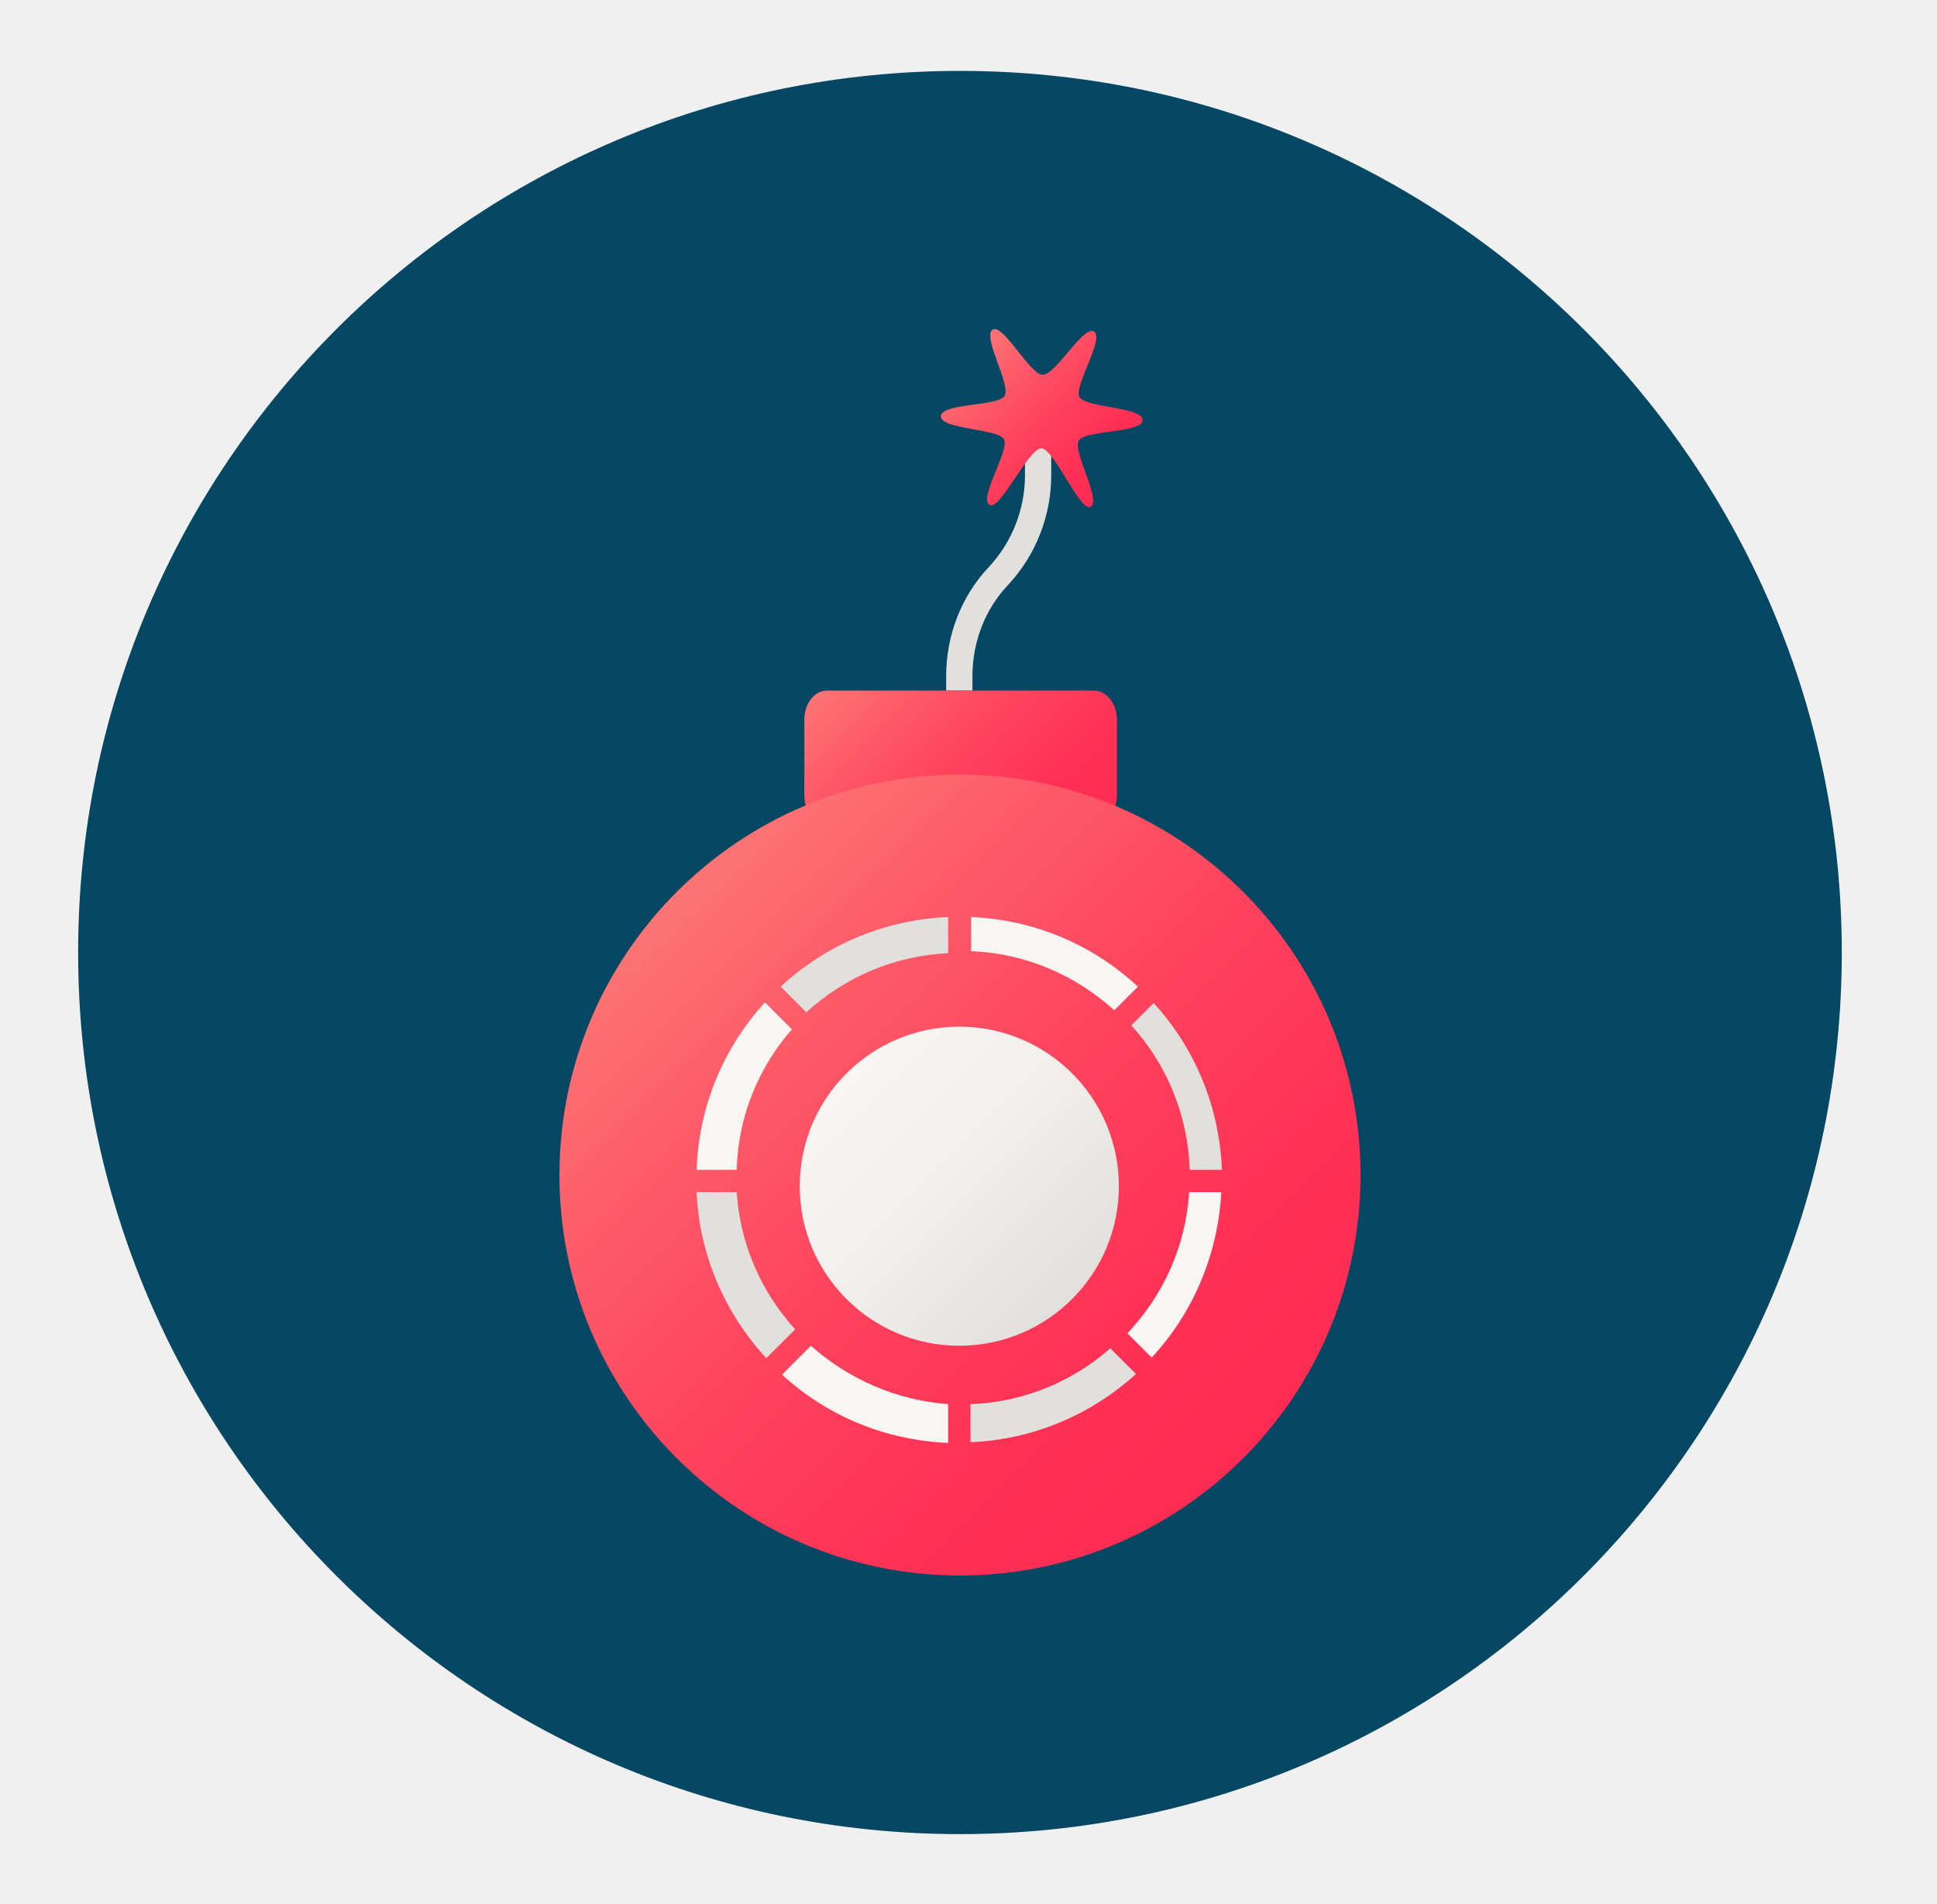
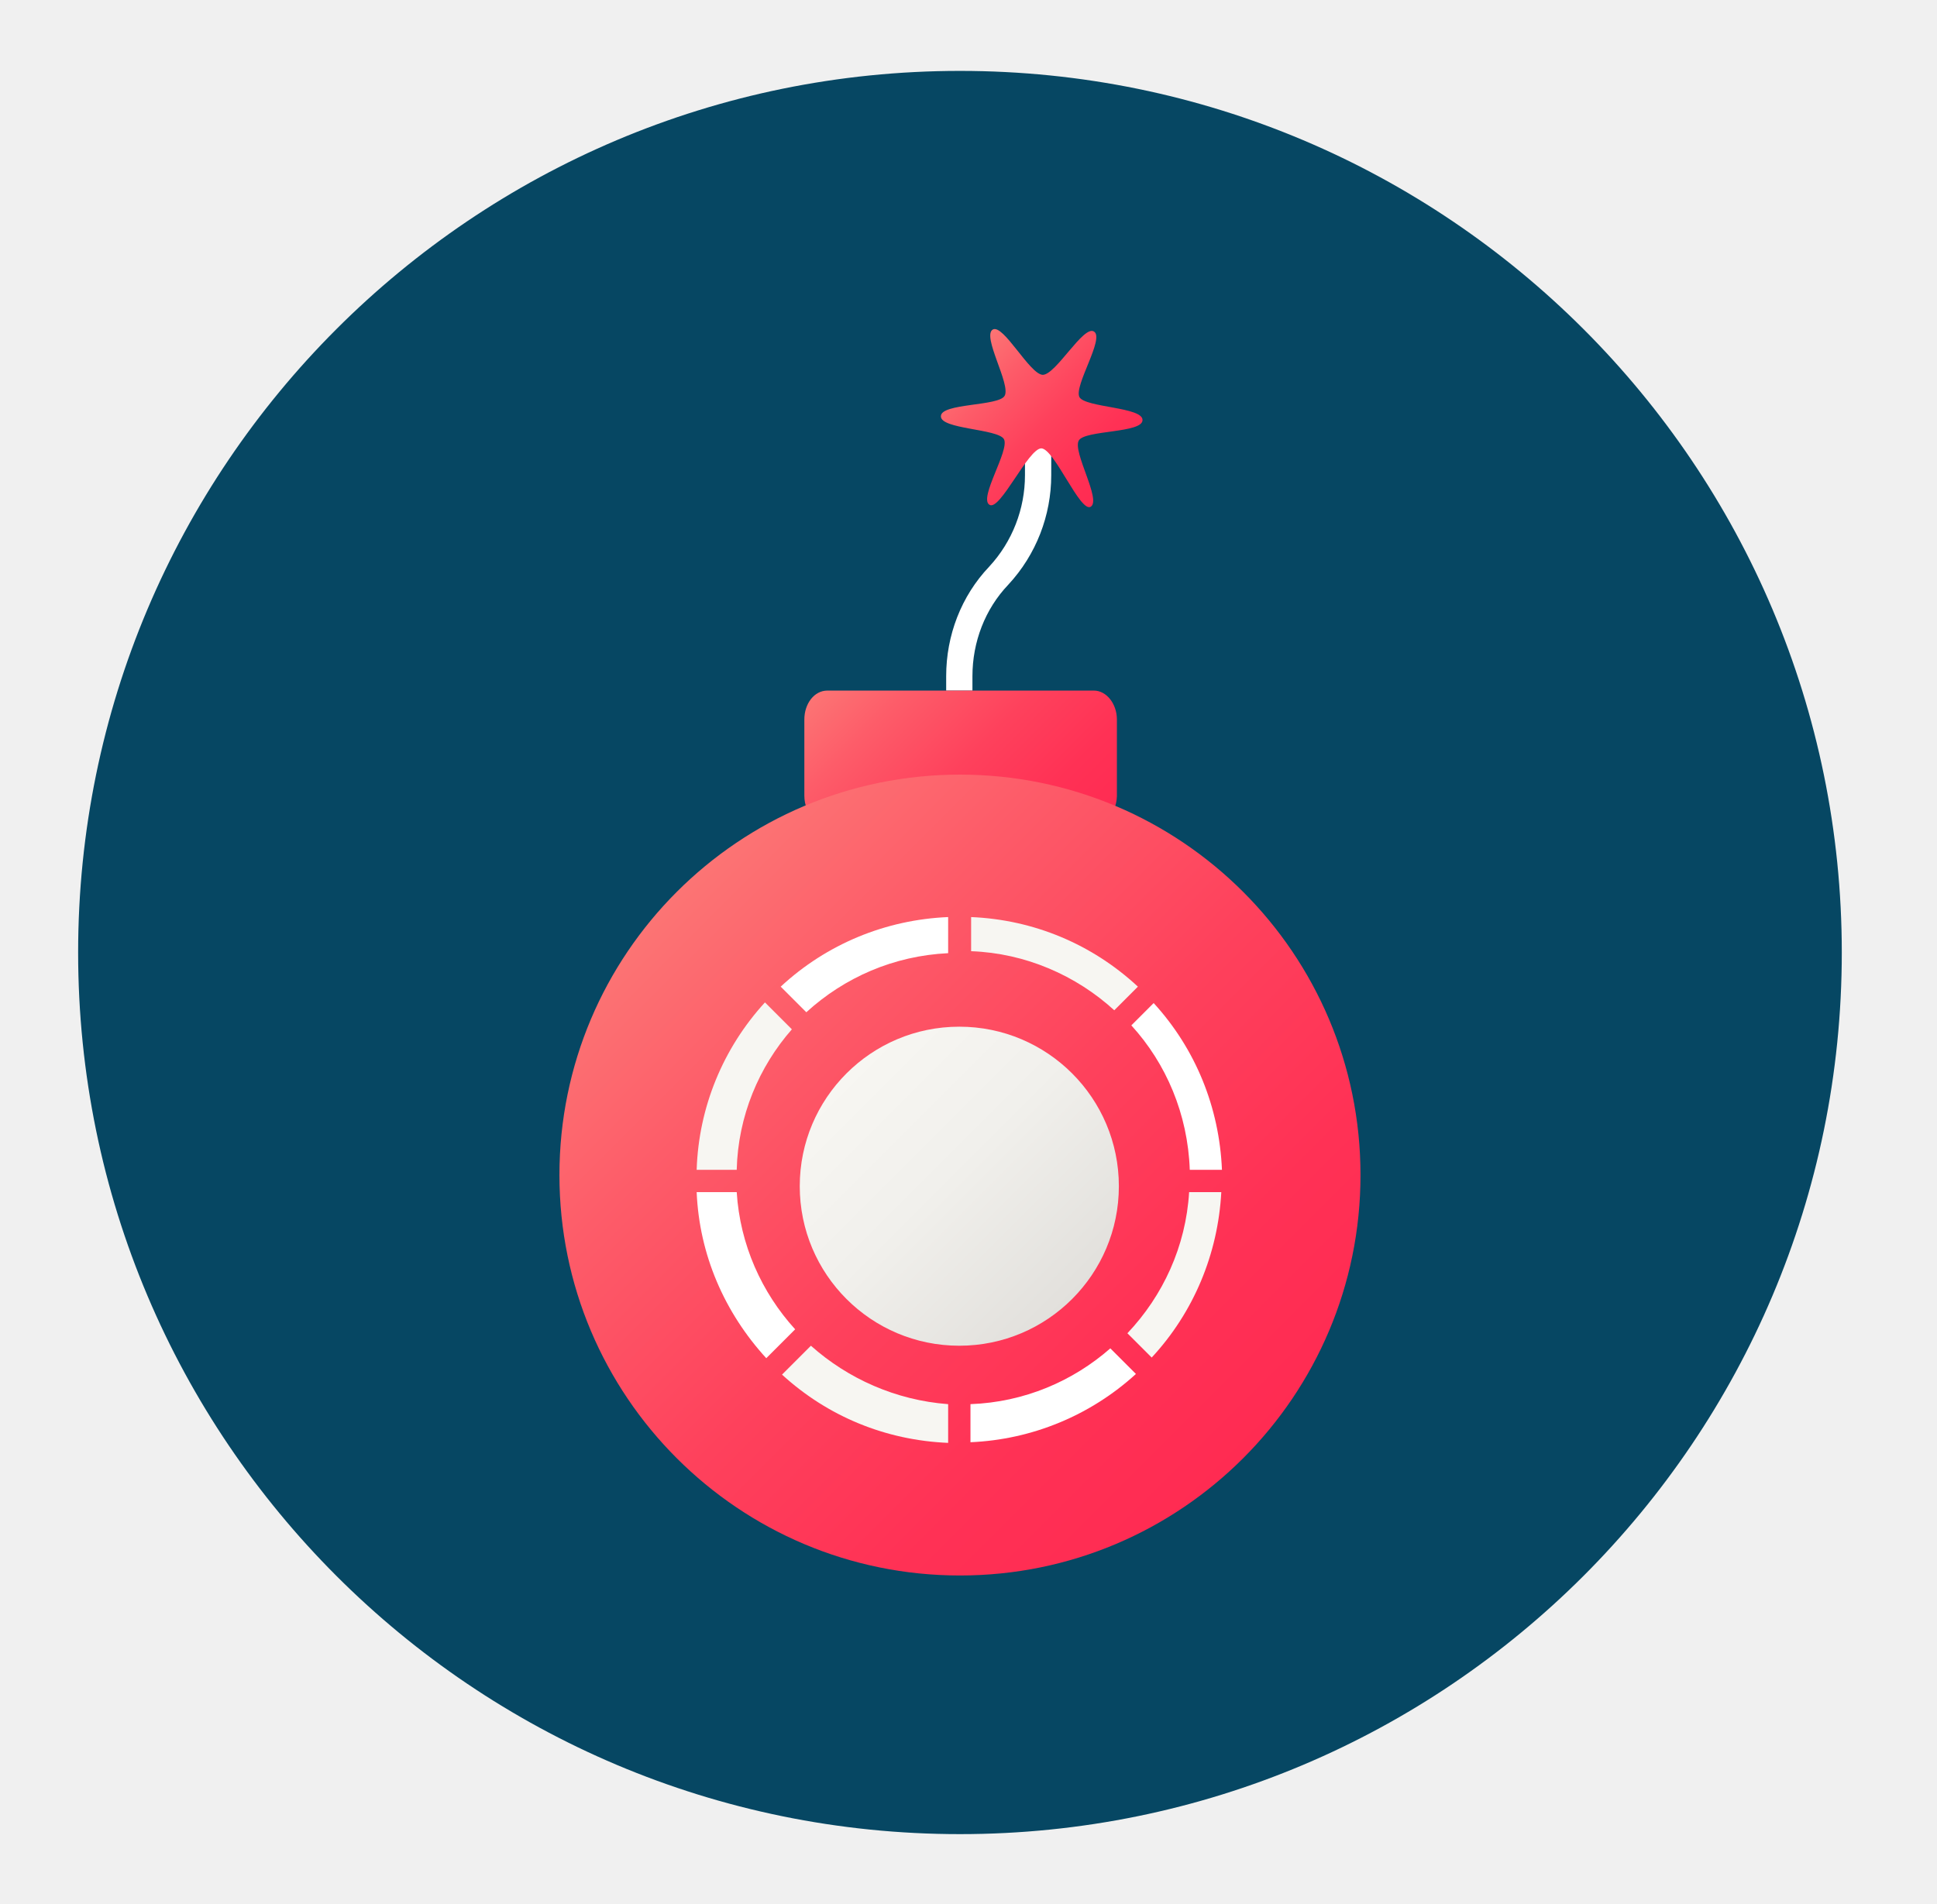
<svg xmlns="http://www.w3.org/2000/svg" version="1.1" id="Layer_1" x="0px" y="0px" viewBox="0 0 295 290" style="enable-background:new 0 0 295 290;" xml:space="preserve">
  <style type="text/css">
	.st0{fill:#064763;}
- 	.st1{fill:none;stroke:#E2E0DC;stroke-width:4;stroke-miterlimit:10;}
+ 	.st1{fill:none;stroke:#FFFFFF;stroke-width:4;stroke-miterlimit:10;}
	.st2{fill:url(#SVGID_1_);}
	.st3{fill:url(#SVGID_2_);}
	.st4{fill:url(#SVGID_3_);}
	.st5{fill:url(#SVGID_4_);}
- 	.st6{fill:#E2E0DC;}
+ 	.st6{fill:#FFFFFF;}
	.st7{fill:#F7F6F2;}
</style>
  <g>
    <circle id="XMLID_3_" class="st0" cx="146.2" cy="145.1" r="134.3" />
    <g>
      <path class="st1" d="M146.1,105.2V103c0-5.7,2.1-11.2,6-15.3l0,0c3.9-4.2,6-9.7,6-15.3v-6.2" />
      <linearGradient id="SVGID_1_" gradientUnits="userSpaceOnUse" x1="148.16" y1="841.21" x2="169.14" y2="862.19" gradientTransform="matrix(1 0 0 1 0 -788)">
        <stop offset="0" style="stop-color:#FC7474" />
        <stop offset="0.216" style="stop-color:#FD5C69" />
        <stop offset="0.522" style="stop-color:#FE415C" />
        <stop offset="0.793" style="stop-color:#FF3155" />
        <stop offset="1" style="stop-color:#FF2B52" />
      </linearGradient>
      <path class="st2" d="M174,64c0,2-8.8,1.5-9.7,3.1c-1,1.7,3.5,9.1,1.8,10.1c-1.6,0.9-5.5-8.8-7.5-8.9c-2,0-6.3,9.6-7.9,8.6    c-1.7-1,3.1-8.3,2.2-10c-0.9-1.6-9.7-1.5-9.6-3.5c0-2,8.8-1.5,9.7-3.1c1-1.7-3.5-9.1-1.8-10.1c1.6-0.9,5.6,6.8,7.6,6.9    c2,0,6.2-7.6,7.8-6.6c1.7,1-3.1,8.3-2.2,10C165.3,62.1,174.1,62,174,64z" />
      <linearGradient id="SVGID_2_" gradientUnits="userSpaceOnUse" x1="130.426" y1="887.533" x2="162.173" y2="919.28" gradientTransform="matrix(1 0 0 1 0 -788)">
        <stop offset="0" style="stop-color:#FC7474" />
        <stop offset="0.216" style="stop-color:#FD5C69" />
        <stop offset="0.522" style="stop-color:#FE415C" />
        <stop offset="0.793" style="stop-color:#FF3155" />
        <stop offset="1" style="stop-color:#FF2B52" />
      </linearGradient>
      <path class="st3" d="M165.5,125.5l-5.5-2.1c-9.2-3.4-19-3.4-28.1,0.1l-5,1.9c-2.2,0.8-4.4-1.3-4.4-4.2v-11.6    c0-2.4,1.5-4.4,3.5-4.4h40.6c1.9,0,3.5,2,3.5,4.4v11.7C170,124.2,167.8,126.4,165.5,125.5z" />
      <linearGradient id="SVGID_3_" gradientUnits="userSpaceOnUse" x1="103.246" y1="924.047" x2="189.514" y2="1010.313" gradientTransform="matrix(1 0 0 1 0 -788)">
        <stop offset="0" style="stop-color:#FC7474" />
        <stop offset="0.216" style="stop-color:#FD5C69" />
        <stop offset="0.522" style="stop-color:#FE415C" />
        <stop offset="0.793" style="stop-color:#FF3155" />
        <stop offset="1" style="stop-color:#FF2B52" />
      </linearGradient>
      <circle class="st4" cx="146.2" cy="179" r="61" />
      <linearGradient id="SVGID_4_" gradientUnits="userSpaceOnUse" x1="128.917" y1="163.517" x2="163.283" y2="197.883">
        <stop offset="0" style="stop-color:#F7F6F2" />
        <stop offset="0.444" style="stop-color:#F1F0EC" />
        <stop offset="1" style="stop-color:#E2E0DC" />
      </linearGradient>
      <circle class="st5" cx="146.1" cy="180.7" r="24.3" />
      <g>
        <path class="st6" d="M144.4,145.2v-5.5c-9.5,0.4-18.5,4.1-25.5,10.6l3.9,3.9C128.6,148.9,136.1,145.6,144.4,145.2z" />
        <path class="st7" d="M169.7,153.9l3.6-3.6c-7-6.5-15.9-10.2-25.4-10.6v5.2C156.2,145.2,163.9,148.6,169.7,153.9z" />
        <path class="st6" d="M181.2,178.2h4.9c-0.4-9.5-4-18.4-10.4-25.4l-3.4,3.4C177.6,162,180.9,169.7,181.2,178.2z" />
        <path class="st7" d="M181.1,181.6c-0.5,8.3-4,15.8-9.4,21.5l3.7,3.7c6.4-6.9,10.1-15.8,10.6-25.2H181.1z" />
        <path class="st6" d="M147.8,213.9v5.8c9.4-0.4,18.3-4.1,25.2-10.4l-3.9-3.9C163.4,210.4,156,213.6,147.8,213.9z" />
        <path class="st7" d="M123.5,205l-4.4,4.4c7,6.4,15.8,10,25.3,10.4v-5.9C136.4,213.3,129.1,210,123.5,205z" />
        <path class="st6" d="M112.2,181.6h-6.1c0.4,9.5,4.2,18.3,10.6,25.3l4.4-4.4C116,196.9,112.7,189.6,112.2,181.6z" />
        <path class="st7" d="M120.6,156.8l-4.1-4.1c-6.4,7-10.1,16-10.4,25.5h6.1C112.4,170,115.6,162.5,120.6,156.8z" />
      </g>
    </g>
  </g>
</svg>
